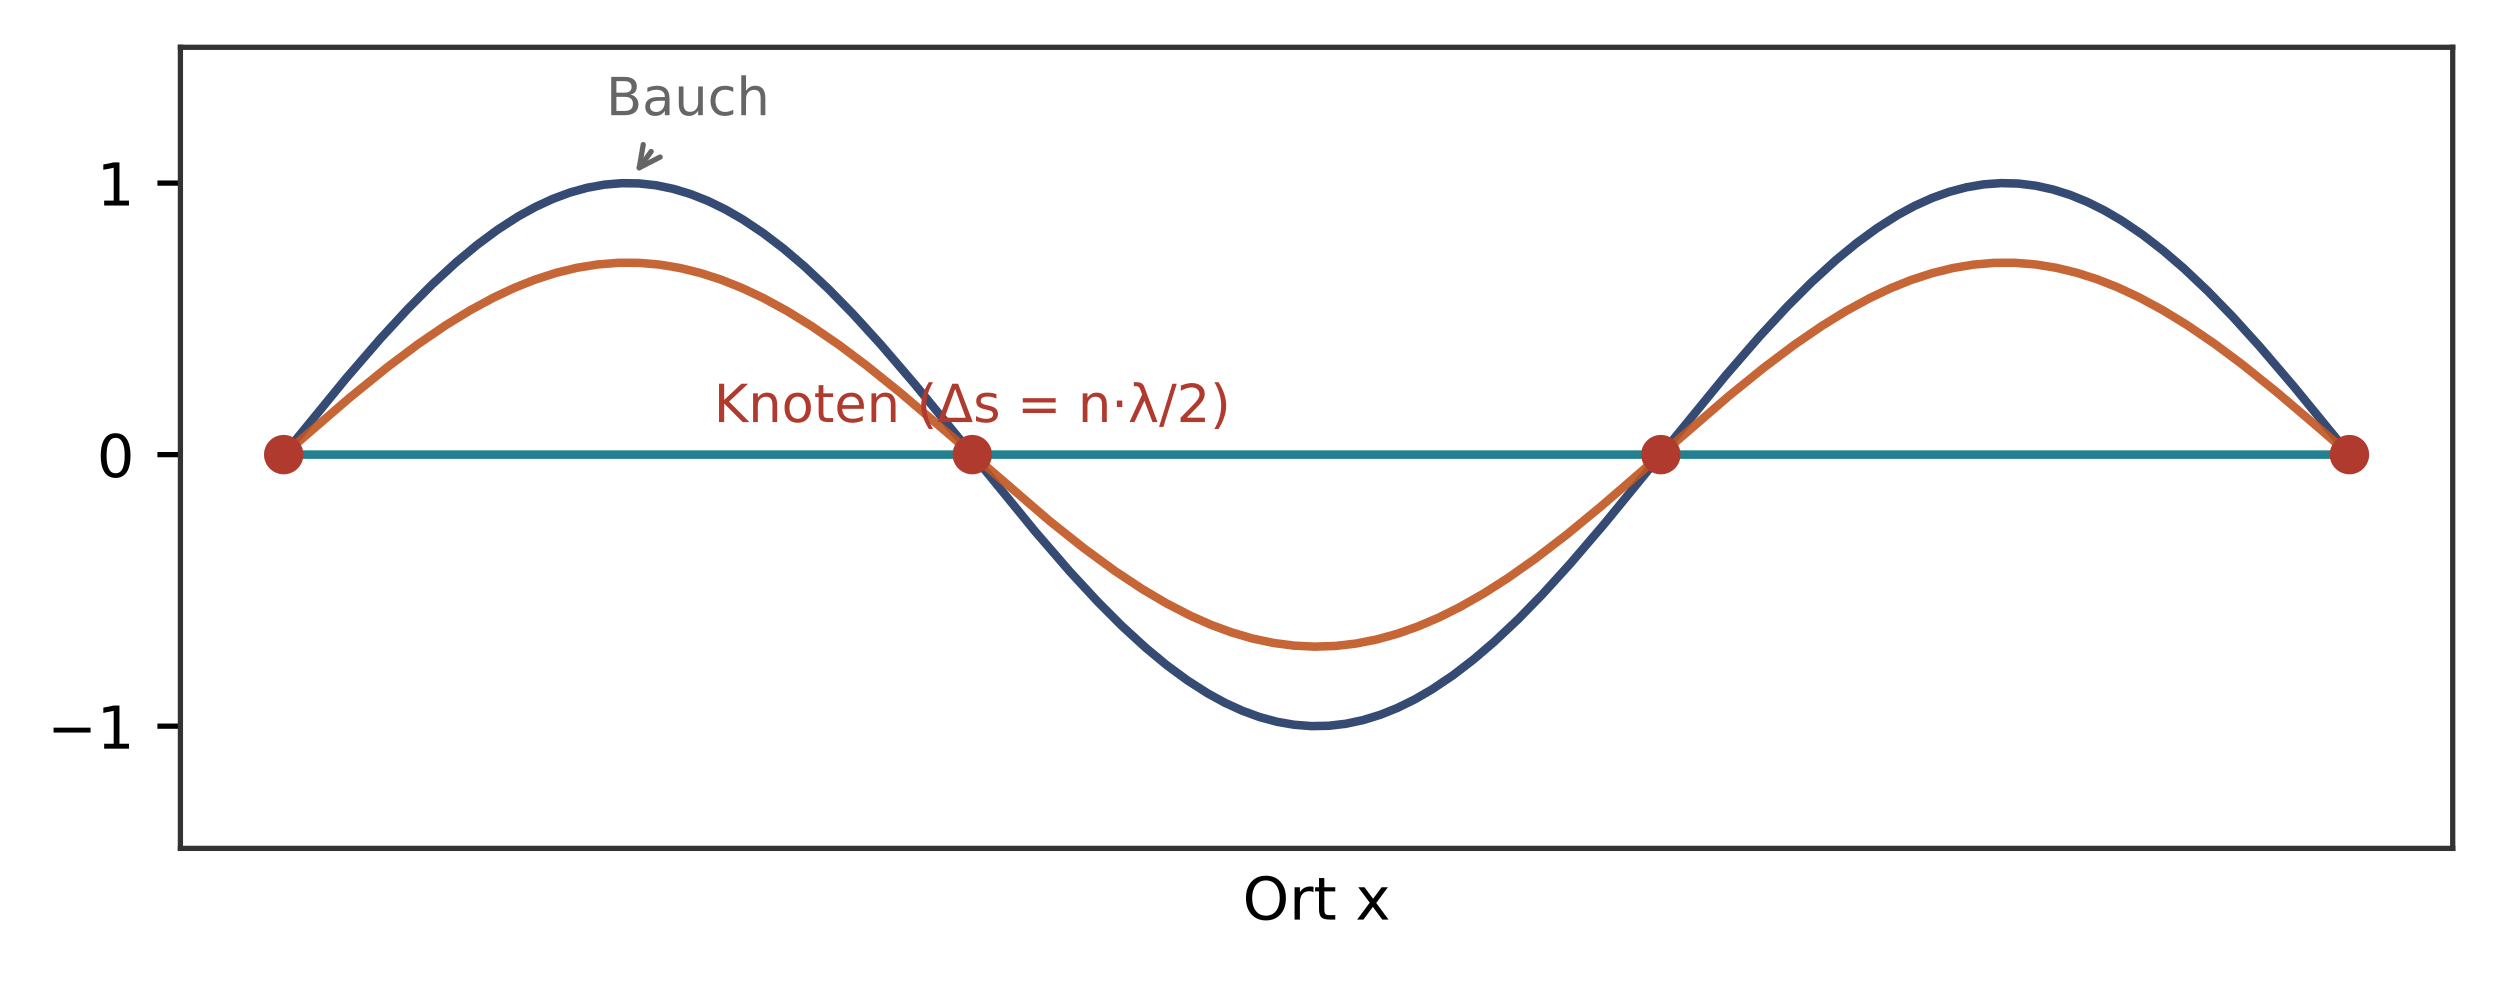
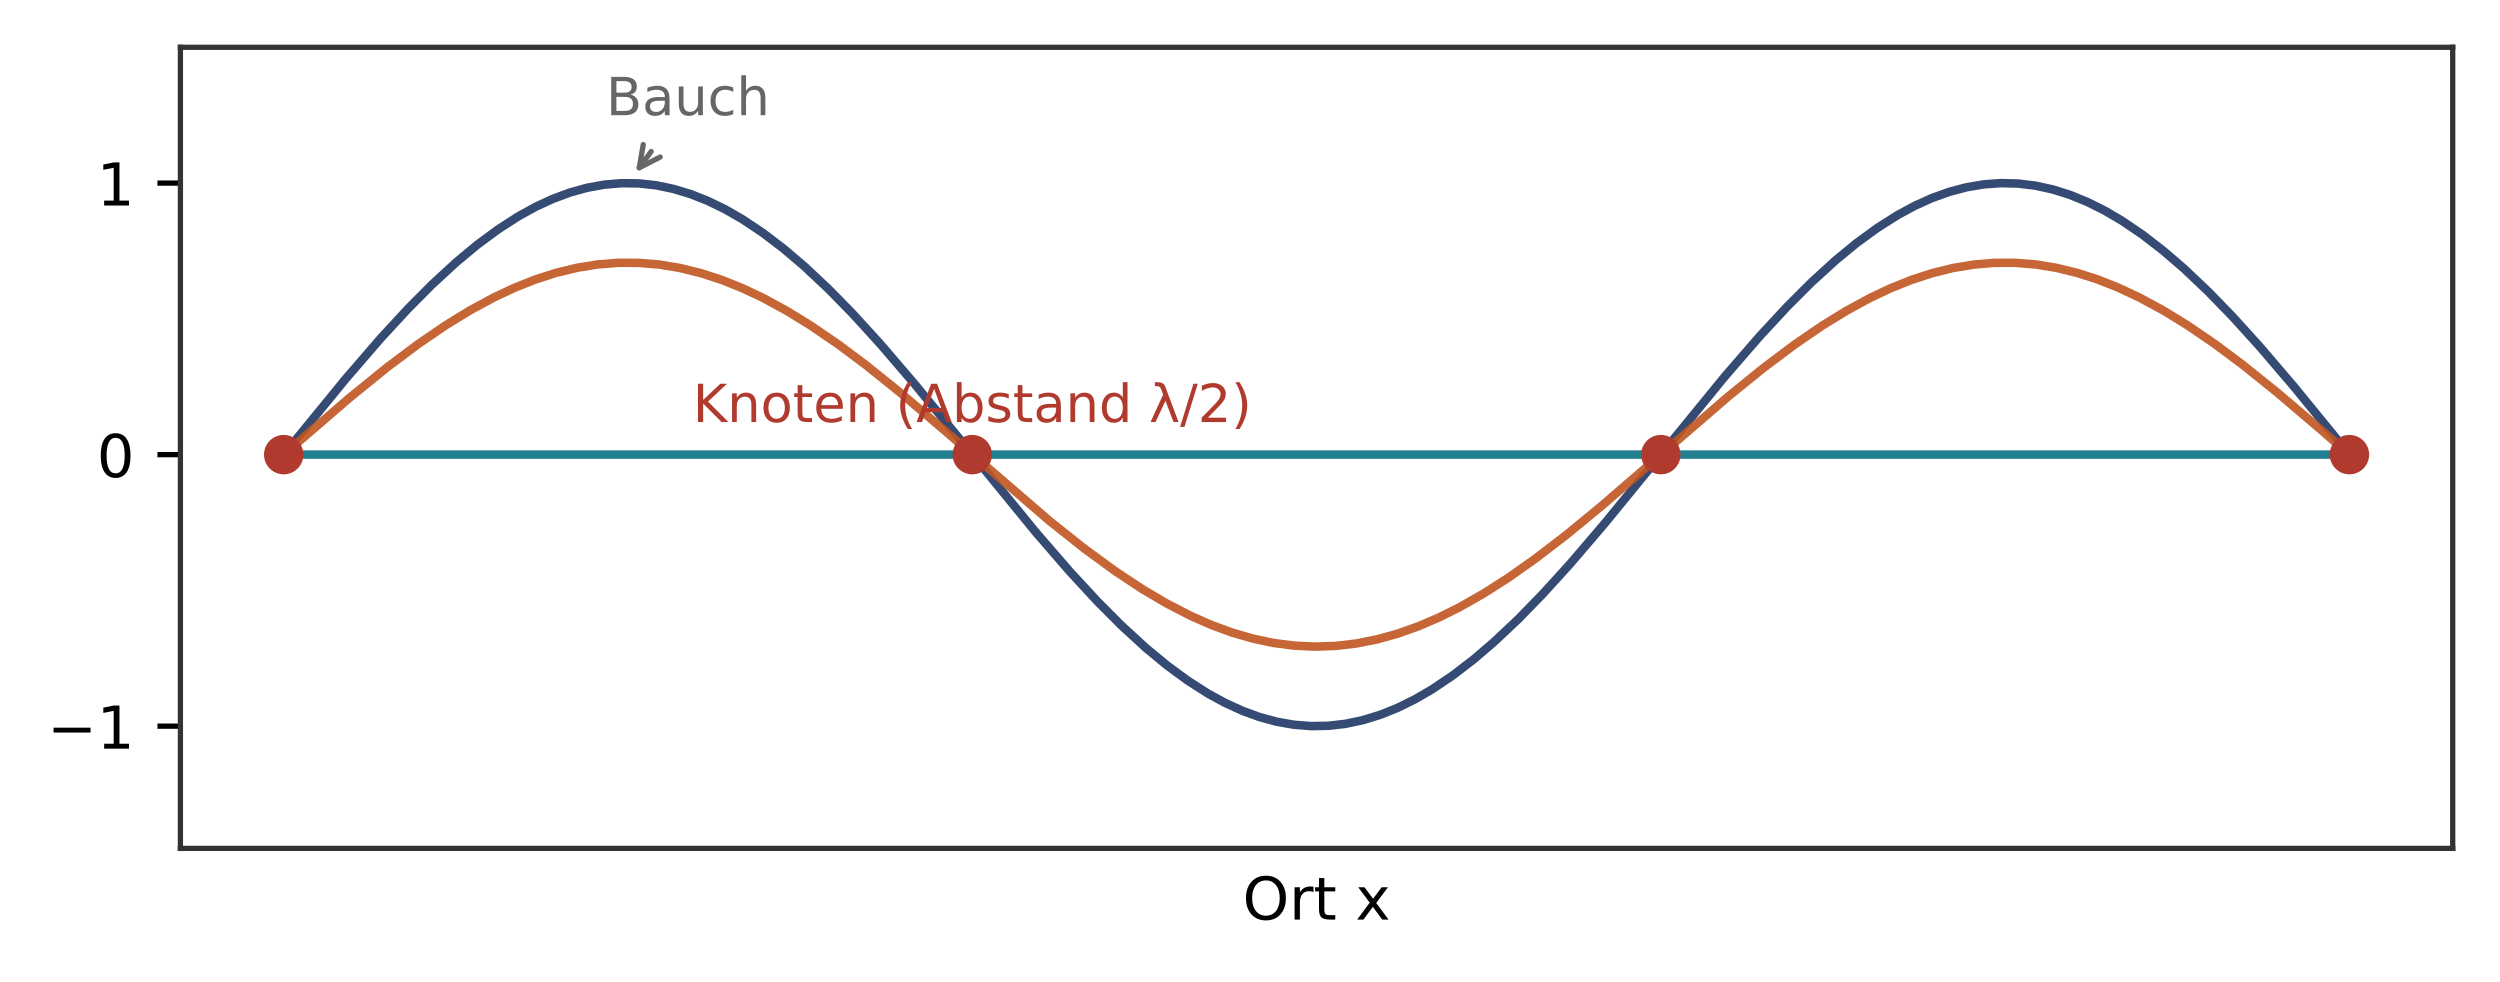
<svg xmlns="http://www.w3.org/2000/svg" xmlns:xlink="http://www.w3.org/1999/xlink" width="380.628pt" height="149.368pt" viewBox="0 0 380.628 149.368" version="1.1">
  <defs>
    <style type="text/css">*{stroke-linejoin: round; stroke-linecap: butt}</style>
  </defs>
  <g id="figure_1">
    <g id="patch_1">
      <path d="M -0 149.368  L 380.628 149.368  L 380.628 0  L -0 0  L -0 149.368  z " style="fill: none" />
    </g>
    <g id="axes_1">
      <g id="patch_2">
        <path d="M 27.468 129.168  L 373.428 129.168  L 373.428 7.2  L 27.468 7.2  L 27.468 129.168  z " style="fill: none" />
      </g>
      <g id="matplotlib.axis_1">
        <g id="text_1">
          <g transform="translate(189.198 140.0059) scale(0.09 -0.09)">
            <defs>
              <path id="DejaVuSans-32" d="M 2522 4238  Q 1834 4238 1429 3725  Q 1025 3213 1025 2328  Q 1025 1447 1429 934  Q 1834 422 2522 422  Q 3209 422 3611 934  Q 4013 1447 4013 2328  Q 4013 3213 3611 3725  Q 3209 4238 2522 4238  z M 2522 4750  Q 3503 4750 4090 4092  Q 4678 3434 4678 2328  Q 4678 1225 4090 567  Q 3503 -91 2522 -91  Q 1538 -91 948 565  Q 359 1222 359 2328  Q 359 3434 948 4092  Q 1538 4750 2522 4750  z " transform="scale(0.015625)" />
              <path id="DejaVuSans-55" d="M 2631 2963  Q 2534 3019 2420 3045  Q 2306 3072 2169 3072  Q 1681 3072 1420 2755  Q 1159 2438 1159 1844  L 1159 0  L 581 0  L 581 3500  L 1159 3500  L 1159 2956  Q 1341 3275 1631 3429  Q 1922 3584 2338 3584  Q 2397 3584 2469 3576  Q 2541 3569 2628 3553  L 2631 2963  z " transform="scale(0.015625)" />
              <path id="DejaVuSans-57" d="M 1172 4494  L 1172 3500  L 2356 3500  L 2356 3053  L 1172 3053  L 1172 1153  Q 1172 725 1289 603  Q 1406 481 1766 481  L 2356 481  L 2356 0  L 1766 0  Q 1100 0 847 248  Q 594 497 594 1153  L 594 3053  L 172 3053  L 172 3500  L 594 3500  L 594 4494  L 1172 4494  z " transform="scale(0.015625)" />
              <path id="DejaVuSans-3" transform="scale(0.015625)" />
              <path id="DejaVuSans-5b" d="M 3513 3500  L 2247 1797  L 3578 0  L 2900 0  L 1881 1375  L 863 0  L 184 0  L 1544 1831  L 300 3500  L 978 3500  L 1906 2253  L 2834 3500  L 3513 3500  z " transform="scale(0.015625)" />
            </defs>
            <use xlink:href="#DejaVuSans-32" />
            <use xlink:href="#DejaVuSans-55" transform="translate(78.71875 0)" />
            <use xlink:href="#DejaVuSans-57" transform="translate(119.8281 0)" />
            <use xlink:href="#DejaVuSans-3" transform="translate(159.0312 0)" />
            <use xlink:href="#DejaVuSans-5b" transform="translate(190.8125 0)" />
          </g>
        </g>
      </g>
      <g id="matplotlib.axis_2">
        <g id="ytick_1">
          <g id="line2d_1">
            <defs>
-               <path id="m90077b03bd" d="M 0 0  L -3.5 0  " style="stroke: #000000; stroke-width: 0.8" />
+               <path id="m03a5c177eb" d="M 0 0  L -3.5 0  " style="stroke: #000000; stroke-width: 0.8" />
            </defs>
            <g>
-               <use xlink:href="#m90077b03bd" x="27.468" y="110.563" style="stroke: #000000; stroke-width: 0.8" />
+               <use xlink:href="#m03a5c177eb" x="27.468" y="110.563" style="stroke: #000000; stroke-width: 0.8" />
            </g>
          </g>
          <g id="text_2">
            <g transform="translate(7.2 113.9817) scale(0.09 -0.09)">
              <defs>
                <path id="DejaVuSans-c9c" d="M 678 2272  L 4684 2272  L 4684 1741  L 678 1741  L 678 2272  z " transform="scale(0.015625)" />
                <path id="DejaVuSans-14" d="M 794 531  L 1825 531  L 1825 4091  L 703 3866  L 703 4441  L 1819 4666  L 2450 4666  L 2450 531  L 3481 531  L 3481 0  L 794 0  L 794 531  z " transform="scale(0.015625)" />
              </defs>
              <use xlink:href="#DejaVuSans-c9c" />
              <use xlink:href="#DejaVuSans-14" transform="translate(83.79688 0)" />
            </g>
          </g>
        </g>
        <g id="ytick_2">
          <g id="line2d_2">
            <g>
-               <use xlink:href="#m90077b03bd" x="27.468" y="69.218" style="stroke: #000000; stroke-width: 0.8" />
+               <use xlink:href="#m03a5c177eb" x="27.468" y="69.218" style="stroke: #000000; stroke-width: 0.8" />
            </g>
          </g>
          <g id="text_3">
            <g transform="translate(14.74172 72.63657) scale(0.09 -0.09)">
              <defs>
                <path id="DejaVuSans-13" d="M 2034 4250  Q 1547 4250 1301 3770  Q 1056 3291 1056 2328  Q 1056 1369 1301 889  Q 1547 409 2034 409  Q 2525 409 2770 889  Q 3016 1369 3016 2328  Q 3016 3291 2770 3770  Q 2525 4250 2034 4250  z M 2034 4750  Q 2819 4750 3233 4129  Q 3647 3509 3647 2328  Q 3647 1150 3233 529  Q 2819 -91 2034 -91  Q 1250 -91 836 529  Q 422 1150 422 2328  Q 422 3509 836 4129  Q 1250 4750 2034 4750  z " transform="scale(0.015625)" />
              </defs>
              <use xlink:href="#DejaVuSans-13" />
            </g>
          </g>
        </g>
        <g id="ytick_3">
          <g id="line2d_3">
            <g>
-               <use xlink:href="#m90077b03bd" x="27.468" y="27.873" style="stroke: #000000; stroke-width: 0.8" />
+               <use xlink:href="#m03a5c177eb" x="27.468" y="27.873" style="stroke: #000000; stroke-width: 0.8" />
            </g>
          </g>
          <g id="text_4">
            <g transform="translate(14.74172 31.29149) scale(0.09 -0.09)">
              <use xlink:href="#DejaVuSans-14" />
            </g>
          </g>
        </g>
      </g>
      <g id="line2d_4">
-         <path d="M 43.193 69.218  L 52.644 57.664  L 57.895 51.586  L 62.095 47.031  L 65.771 43.331  L 69.446 39.944  L 72.597 37.322  L 75.747 34.984  L 78.897 32.951  L 81.523 31.503  L 84.148 30.288  L 86.773 29.314  L 89.398 28.587  L 92.024 28.111  L 94.649 27.89  L 97.274 27.924  L 99.9 28.213  L 102.525 28.757  L 105.15 29.55  L 107.775 30.589  L 110.401 31.867  L 113.026 33.376  L 116.176 35.478  L 119.327 37.881  L 122.477 40.563  L 126.152 44.013  L 129.828 47.768  L 134.028 52.375  L 139.279 58.499  L 146.63 67.483  L 157.656 80.979  L 162.906 87.045  L 167.107 91.587  L 170.782 95.273  L 174.458 98.644  L 177.608 101.251  L 180.758 103.572  L 183.909 105.588  L 186.534 107.021  L 189.159 108.219  L 191.785 109.177  L 194.41 109.888  L 197.035 110.347  L 199.66 110.551  L 202.286 110.5  L 204.911 110.194  L 207.536 109.633  L 210.162 108.823  L 212.787 107.768  L 215.412 106.475  L 218.037 104.951  L 221.188 102.831  L 224.338 100.412  L 227.488 97.716  L 231.164 94.251  L 234.839 90.482  L 239.04 85.862  L 244.29 79.726  L 251.641 70.735  L 262.667 57.248  L 267.918 51.195  L 272.118 46.666  L 275.794 42.994  L 279.469 39.639  L 282.619 37.048  L 285.77 34.743  L 288.92 32.745  L 291.545 31.327  L 294.171 30.144  L 296.796 29.203  L 299.421 28.509  L 302.046 28.067  L 304.672 27.88  L 307.297 27.948  L 309.922 28.271  L 312.548 28.848  L 315.173 29.675  L 317.798 30.746  L 320.423 32.055  L 323.049 33.594  L 326.199 35.731  L 329.349 38.166  L 332.5 40.877  L 336.175 44.358  L 339.851 48.14  L 344.051 52.772  L 349.302 58.919  L 356.652 67.917  L 357.703 69.218  L 357.703 69.218  " clip-path="url(#p0604f99a32)" style="fill: none; stroke: #1f3864; stroke-opacity: 0.9; stroke-width: 1.3; stroke-linecap: square" />
+         <path d="M 43.193 69.218  L 52.644 57.664  L 57.895 51.586  L 62.095 47.031  L 65.771 43.331  L 69.446 39.944  L 72.597 37.322  L 75.747 34.984  L 78.897 32.951  L 81.523 31.503  L 84.148 30.288  L 86.773 29.314  L 89.398 28.587  L 92.024 28.111  L 94.649 27.89  L 97.274 27.924  L 99.9 28.213  L 102.525 28.757  L 105.15 29.55  L 107.775 30.589  L 110.401 31.867  L 113.026 33.376  L 116.176 35.478  L 119.327 37.881  L 122.477 40.563  L 126.152 44.013  L 129.828 47.768  L 134.028 52.375  L 139.279 58.499  L 146.63 67.483  L 157.656 80.979  L 162.906 87.045  L 167.107 91.587  L 170.782 95.273  L 174.458 98.644  L 177.608 101.251  L 180.758 103.572  L 183.909 105.588  L 186.534 107.021  L 189.159 108.219  L 191.785 109.177  L 194.41 109.888  L 197.035 110.347  L 199.66 110.551  L 202.286 110.5  L 204.911 110.194  L 207.536 109.633  L 210.162 108.823  L 212.787 107.768  L 215.412 106.475  L 218.037 104.951  L 221.188 102.831  L 224.338 100.412  L 227.488 97.716  L 231.164 94.251  L 234.839 90.482  L 239.04 85.862  L 244.29 79.726  L 251.641 70.735  L 262.667 57.248  L 267.918 51.195  L 272.118 46.666  L 275.794 42.994  L 279.469 39.639  L 282.619 37.048  L 285.77 34.743  L 288.92 32.745  L 291.545 31.327  L 294.171 30.144  L 296.796 29.203  L 299.421 28.509  L 302.046 28.067  L 304.672 27.88  L 307.297 27.948  L 309.922 28.271  L 312.548 28.848  L 315.173 29.675  L 317.798 30.746  L 320.423 32.055  L 323.049 33.594  L 326.199 35.731  L 329.349 38.166  L 332.5 40.877  L 336.175 44.358  L 339.851 48.14  L 344.051 52.772  L 349.302 58.919  L 356.652 67.917  L 357.703 69.218  L 357.703 69.218  " clip-path="url(#p4bf0e1fe10)" style="fill: none; stroke: #1f3864; stroke-opacity: 0.9; stroke-width: 1.3; stroke-linecap: square" />
      </g>
      <g id="line2d_5">
-         <path d="M 43.193 69.218  L 53.17 60.607  L 58.945 55.925  L 63.671 52.383  L 67.871 49.515  L 71.546 47.26  L 75.222 45.272  L 78.372 43.797  L 81.523 42.549  L 84.673 41.539  L 87.823 40.775  L 90.974 40.264  L 94.124 40.011  L 97.274 40.019  L 100.425 40.286  L 103.575 40.811  L 106.725 41.589  L 109.876 42.613  L 113.026 43.874  L 116.176 45.36  L 119.852 47.362  L 123.527 49.629  L 127.728 52.508  L 131.928 55.652  L 137.179 59.878  L 144.004 65.7  L 159.756 79.281  L 165.007 83.457  L 169.732 86.919  L 173.933 89.7  L 177.608 91.868  L 181.283 93.763  L 184.434 95.151  L 187.584 96.308  L 190.734 97.223  L 193.885 97.889  L 197.035 98.3  L 200.185 98.452  L 203.336 98.344  L 206.486 97.976  L 209.636 97.352  L 212.787 96.477  L 215.937 95.36  L 219.087 94.01  L 222.238 92.439  L 225.913 90.346  L 229.589 87.997  L 233.789 85.035  L 238.515 81.407  L 243.765 77.092  L 251.641 70.291  L 263.192 60.315  L 268.443 56.061  L 273.168 52.508  L 277.369 49.629  L 281.044 47.362  L 284.72 45.36  L 287.87 43.874  L 291.02 42.613  L 294.171 41.589  L 297.321 40.811  L 300.471 40.286  L 303.622 40.019  L 306.772 40.011  L 309.922 40.264  L 313.073 40.775  L 316.223 41.539  L 319.373 42.549  L 322.524 43.797  L 325.674 45.272  L 329.349 47.26  L 333.025 49.515  L 337.225 52.383  L 341.426 55.517  L 346.676 59.733  L 353.502 65.547  L 357.703 69.218  L 357.703 69.218  " clip-path="url(#p0604f99a32)" style="fill: none; stroke: #c05621; stroke-opacity: 0.9; stroke-width: 1.3; stroke-linecap: square" />
+         <path d="M 43.193 69.218  L 53.17 60.607  L 58.945 55.925  L 63.671 52.383  L 67.871 49.515  L 71.546 47.26  L 75.222 45.272  L 78.372 43.797  L 81.523 42.549  L 84.673 41.539  L 87.823 40.775  L 90.974 40.264  L 94.124 40.011  L 97.274 40.019  L 100.425 40.286  L 103.575 40.811  L 106.725 41.589  L 109.876 42.613  L 113.026 43.874  L 116.176 45.36  L 119.852 47.362  L 123.527 49.629  L 127.728 52.508  L 131.928 55.652  L 137.179 59.878  L 144.004 65.7  L 159.756 79.281  L 165.007 83.457  L 169.732 86.919  L 173.933 89.7  L 177.608 91.868  L 181.283 93.763  L 184.434 95.151  L 187.584 96.308  L 190.734 97.223  L 193.885 97.889  L 197.035 98.3  L 200.185 98.452  L 203.336 98.344  L 206.486 97.976  L 209.636 97.352  L 212.787 96.477  L 215.937 95.36  L 219.087 94.01  L 222.238 92.439  L 225.913 90.346  L 229.589 87.997  L 233.789 85.035  L 238.515 81.407  L 243.765 77.092  L 251.641 70.291  L 263.192 60.315  L 268.443 56.061  L 273.168 52.508  L 277.369 49.629  L 281.044 47.362  L 284.72 45.36  L 287.87 43.874  L 291.02 42.613  L 294.171 41.589  L 297.321 40.811  L 300.471 40.286  L 303.622 40.019  L 306.772 40.011  L 309.922 40.264  L 313.073 40.775  L 316.223 41.539  L 319.373 42.549  L 322.524 43.797  L 325.674 45.272  L 329.349 47.26  L 333.025 49.515  L 337.225 52.383  L 341.426 55.517  L 346.676 59.733  L 353.502 65.547  L 357.703 69.218  L 357.703 69.218  " clip-path="url(#p4bf0e1fe10)" style="fill: none; stroke: #c05621; stroke-opacity: 0.9; stroke-width: 1.3; stroke-linecap: square" />
      </g>
      <g id="line2d_6">
-         <path d="M 43.193 69.218  L 357.703 69.218  L 357.703 69.218  " clip-path="url(#p0604f99a32)" style="fill: none; stroke: #0b7285; stroke-opacity: 0.9; stroke-width: 1.3; stroke-linecap: square" />
+         <path d="M 43.193 69.218  L 357.703 69.218  L 357.703 69.218  " clip-path="url(#p4bf0e1fe10)" style="fill: none; stroke: #0b7285; stroke-opacity: 0.9; stroke-width: 1.3; stroke-linecap: square" />
      </g>
      <g id="line2d_7">
        <defs>
-           <path id="mcc6ec985ac" d="M 0 2.5  C 0.663 2.5 1.299 2.237 1.768 1.768  C 2.237 1.299 2.5 0.663 2.5 0  C 2.5 -0.663 2.237 -1.299 1.768 -1.768  C 1.299 -2.237 0.663 -2.5 0 -2.5  C -0.663 -2.5 -1.299 -2.237 -1.768 -1.768  C -2.237 -1.299 -2.5 -0.663 -2.5 0  C -2.5 0.663 -2.237 1.299 -1.768 1.768  C -1.299 2.237 -0.663 2.5 0 2.5  z " style="stroke: #b03a2e" />
+           <path id="m04b1fd97f7" d="M 0 2.5  C 0.663 2.5 1.299 2.237 1.768 1.768  C 2.237 1.299 2.5 0.663 2.5 0  C 2.5 -0.663 2.237 -1.299 1.768 -1.768  C 1.299 -2.237 0.663 -2.5 0 -2.5  C -0.663 -2.5 -1.299 -2.237 -1.768 -1.768  C -2.237 -1.299 -2.5 -0.663 -2.5 0  C -2.5 0.663 -2.237 1.299 -1.768 1.768  C -1.299 2.237 -0.663 2.5 0 2.5  z " style="stroke: #b03a2e" />
        </defs>
-         <g clip-path="url(#p0604f99a32)">
-           <use xlink:href="#mcc6ec985ac" x="43.193" y="69.218" style="fill: #b03a2e; stroke: #b03a2e" />
-           <use xlink:href="#mcc6ec985ac" x="148.03" y="69.218" style="fill: #b03a2e; stroke: #b03a2e" />
-           <use xlink:href="#mcc6ec985ac" x="252.866" y="69.218" style="fill: #b03a2e; stroke: #b03a2e" />
-           <use xlink:href="#mcc6ec985ac" x="357.703" y="69.218" style="fill: #b03a2e; stroke: #b03a2e" />
+         <g clip-path="url(#p4bf0e1fe10)">
+           <use xlink:href="#m04b1fd97f7" x="43.193" y="69.218" style="fill: #b03a2e; stroke: #b03a2e" />
+           <use xlink:href="#m04b1fd97f7" x="148.03" y="69.218" style="fill: #b03a2e; stroke: #b03a2e" />
+           <use xlink:href="#m04b1fd97f7" x="252.866" y="69.218" style="fill: #b03a2e; stroke: #b03a2e" />
+           <use xlink:href="#m04b1fd97f7" x="357.703" y="69.218" style="fill: #b03a2e; stroke: #b03a2e" />
        </g>
      </g>
      <g id="patch_3">
        <path d="M 27.468 129.168  L 27.468 7.2  " style="fill: none; stroke: #333333; stroke-width: 0.8; stroke-linejoin: miter; stroke-linecap: square" />
      </g>
      <g id="patch_4">
        <path d="M 373.428 129.168  L 373.428 7.2  " style="fill: none; stroke: #333333; stroke-width: 0.8; stroke-linejoin: miter; stroke-linecap: square" />
      </g>
      <g id="patch_5">
        <path d="M 27.468 129.168  L 373.428 129.168  " style="fill: none; stroke: #333333; stroke-width: 0.8; stroke-linejoin: miter; stroke-linecap: square" />
      </g>
      <g id="patch_6">
        <path d="M 27.468 7.2  L 373.428 7.2  " style="fill: none; stroke: #333333; stroke-width: 0.8; stroke-linejoin: miter; stroke-linecap: square" />
      </g>
      <g id="text_5">
-         <g style="fill: #b03a2e" transform="translate(108.6867 64.25622) scale(0.08 -0.08)">
+         <g style="fill: #b03a2e" transform="translate(105.4829 64.25622) scale(0.08 -0.08)">
          <defs>
            <path id="DejaVuSans-2e" d="M 628 4666  L 1259 4666  L 1259 2694  L 3353 4666  L 4166 4666  L 1850 2491  L 4331 0  L 3500 0  L 1259 2247  L 1259 0  L 628 0  L 628 4666  z " transform="scale(0.015625)" />
            <path id="DejaVuSans-51" d="M 3513 2113  L 3513 0  L 2938 0  L 2938 2094  Q 2938 2591 2744 2837  Q 2550 3084 2163 3084  Q 1697 3084 1428 2787  Q 1159 2491 1159 1978  L 1159 0  L 581 0  L 581 3500  L 1159 3500  L 1159 2956  Q 1366 3272 1645 3428  Q 1925 3584 2291 3584  Q 2894 3584 3203 3211  Q 3513 2838 3513 2113  z " transform="scale(0.015625)" />
            <path id="DejaVuSans-52" d="M 1959 3097  Q 1497 3097 1228 2736  Q 959 2375 959 1747  Q 959 1119 1226 758  Q 1494 397 1959 397  Q 2419 397 2687 759  Q 2956 1122 2956 1747  Q 2956 2369 2687 2733  Q 2419 3097 1959 3097  z M 1959 3584  Q 2709 3584 3137 3096  Q 3566 2609 3566 1747  Q 3566 888 3137 398  Q 2709 -91 1959 -91  Q 1206 -91 779 398  Q 353 888 353 1747  Q 353 2609 779 3096  Q 1206 3584 1959 3584  z " transform="scale(0.015625)" />
            <path id="DejaVuSans-48" d="M 3597 1894  L 3597 1613  L 953 1613  Q 991 1019 1311 708  Q 1631 397 2203 397  Q 2534 397 2845 478  Q 3156 559 3463 722  L 3463 178  Q 3153 47 2828 -22  Q 2503 -91 2169 -91  Q 1331 -91 842 396  Q 353 884 353 1716  Q 353 2575 817 3079  Q 1281 3584 2069 3584  Q 2775 3584 3186 3129  Q 3597 2675 3597 1894  z M 3022 2063  Q 3016 2534 2758 2815  Q 2500 3097 2075 3097  Q 1594 3097 1305 2825  Q 1016 2553 972 2059  L 3022 2063  z " transform="scale(0.015625)" />
            <path id="DejaVuSans-b" d="M 1984 4856  Q 1566 4138 1362 3434  Q 1159 2731 1159 2009  Q 1159 1288 1364 580  Q 1569 -128 1984 -844  L 1484 -844  Q 1016 -109 783 600  Q 550 1309 550 2009  Q 550 2706 781 3412  Q 1013 4119 1484 4856  L 1984 4856  z " transform="scale(0.015625)" />
-             <path id="DejaVuSans-329" d="M 2188 4044  L 906 525  L 3472 525  L 2188 4044  z M 50 0  L 1831 4666  L 2547 4666  L 4325 0  L 50 0  z " transform="scale(0.015625)" />
+             <path id="DejaVuSans-24" d="M 2188 4044  L 1331 1722  L 3047 1722  L 2188 4044  z M 1831 4666  L 2547 4666  L 4325 0  L 3669 0  L 3244 1197  L 1141 1197  L 716 0  L 50 0  L 1831 4666  z " transform="scale(0.015625)" />
+             <path id="DejaVuSans-45" d="M 3116 1747  Q 3116 2381 2855 2742  Q 2594 3103 2138 3103  Q 1681 3103 1420 2742  Q 1159 2381 1159 1747  Q 1159 1113 1420 752  Q 1681 391 2138 391  Q 2594 391 2855 752  Q 3116 1113 3116 1747  z M 1159 2969  Q 1341 3281 1617 3432  Q 1894 3584 2278 3584  Q 2916 3584 3314 3078  Q 3713 2572 3713 1747  Q 3713 922 3314 415  Q 2916 -91 2278 -91  Q 1894 -91 1617 61  Q 1341 213 1159 525  L 1159 0  L 581 0  L 581 4863  L 1159 4863  L 1159 2969  z " transform="scale(0.015625)" />
            <path id="DejaVuSans-56" d="M 2834 3397  L 2834 2853  Q 2591 2978 2328 3040  Q 2066 3103 1784 3103  Q 1356 3103 1142 2972  Q 928 2841 928 2578  Q 928 2378 1081 2264  Q 1234 2150 1697 2047  L 1894 2003  Q 2506 1872 2764 1633  Q 3022 1394 3022 966  Q 3022 478 2636 193  Q 2250 -91 1575 -91  Q 1294 -91 989 -36  Q 684 19 347 128  L 347 722  Q 666 556 975 473  Q 1284 391 1588 391  Q 1994 391 2212 530  Q 2431 669 2431 922  Q 2431 1156 2273 1281  Q 2116 1406 1581 1522  L 1381 1569  Q 847 1681 609 1914  Q 372 2147 372 2553  Q 372 3047 722 3315  Q 1072 3584 1716 3584  Q 2034 3584 2315 3537  Q 2597 3491 2834 3397  z " transform="scale(0.015625)" />
-             <path id="DejaVuSans-20" d="M 678 2906  L 4684 2906  L 4684 2381  L 678 2381  L 678 2906  z M 678 1631  L 4684 1631  L 4684 1100  L 678 1100  L 678 1631  z " transform="scale(0.015625)" />
-             <path id="DejaVuSans-79" d="M 684 2619  L 1344 2619  L 1344 1825  L 684 1825  L 684 2619  z " transform="scale(0.015625)" />
+             <path id="DejaVuSans-44" d="M 2194 1759  Q 1497 1759 1228 1600  Q 959 1441 959 1056  Q 959 750 1161 570  Q 1363 391 1709 391  Q 2188 391 2477 730  Q 2766 1069 2766 1631  L 2766 1759  L 2194 1759  z M 3341 1997  L 3341 0  L 2766 0  L 2766 531  Q 2569 213 2275 61  Q 1981 -91 1556 -91  Q 1019 -91 701 211  Q 384 513 384 1019  Q 384 1609 779 1909  Q 1175 2209 1959 2209  L 2766 2209  L 2766 2266  Q 2766 2663 2505 2880  Q 2244 3097 1772 3097  Q 1472 3097 1187 3025  Q 903 2953 641 2809  L 641 3341  Q 956 3463 1253 3523  Q 1550 3584 1831 3584  Q 2591 3584 2966 3190  Q 3341 2797 3341 1997  z " transform="scale(0.015625)" />
+             <path id="DejaVuSans-47" d="M 2906 2969  L 2906 4863  L 3481 4863  L 3481 0  L 2906 0  L 2906 525  Q 2725 213 2448 61  Q 2172 -91 1784 -91  Q 1150 -91 751 415  Q 353 922 353 1747  Q 353 2572 751 3078  Q 1150 3584 1784 3584  Q 2172 3584 2448 3432  Q 2725 3281 2906 2969  z M 947 1747  Q 947 1113 1208 752  Q 1469 391 1925 391  Q 2381 391 2643 752  Q 2906 1113 2906 1747  Q 2906 2381 2643 2742  Q 2381 3103 1925 3103  Q 1469 3103 1208 2742  Q 947 2381 947 1747  z " transform="scale(0.015625)" />
            <path id="DejaVuSans-34f" d="M 1981 4316  L 3597 0  L 2988 0  L 2006 2588  L 800 0  L 191 0  L 1725 3356  L 1494 3975  Q 1347 4369 1013 4369  L 713 4369  L 713 4863  L 1078 4856  Q 1784 4847 1981 4316  z " transform="scale(0.015625)" />
            <path id="DejaVuSans-12" d="M 1625 4666  L 2156 4666  L 531 -594  L 0 -594  L 1625 4666  z " transform="scale(0.015625)" />
            <path id="DejaVuSans-15" d="M 1228 531  L 3431 531  L 3431 0  L 469 0  L 469 531  Q 828 903 1448 1529  Q 2069 2156 2228 2338  Q 2531 2678 2651 2914  Q 2772 3150 2772 3378  Q 2772 3750 2511 3984  Q 2250 4219 1831 4219  Q 1534 4219 1204 4116  Q 875 4013 500 3803  L 500 4441  Q 881 4594 1212 4672  Q 1544 4750 1819 4750  Q 2544 4750 2975 4387  Q 3406 4025 3406 3419  Q 3406 3131 3298 2873  Q 3191 2616 2906 2266  Q 2828 2175 2409 1742  Q 1991 1309 1228 531  z " transform="scale(0.015625)" />
            <path id="DejaVuSans-c" d="M 513 4856  L 1013 4856  Q 1481 4119 1714 3412  Q 1947 2706 1947 2009  Q 1947 1309 1714 600  Q 1481 -109 1013 -844  L 513 -844  Q 928 -128 1133 580  Q 1338 1288 1338 2009  Q 1338 2731 1133 3434  Q 928 4138 513 4856  z " transform="scale(0.015625)" />
          </defs>
          <use xlink:href="#DejaVuSans-2e" />
          <use xlink:href="#DejaVuSans-51" transform="translate(65.57812 0)" />
          <use xlink:href="#DejaVuSans-52" transform="translate(128.9531 0)" />
          <use xlink:href="#DejaVuSans-57" transform="translate(190.1406 0)" />
          <use xlink:href="#DejaVuSans-48" transform="translate(229.3438 0)" />
          <use xlink:href="#DejaVuSans-51" transform="translate(290.875 0)" />
          <use xlink:href="#DejaVuSans-3" transform="translate(354.25 0)" />
          <use xlink:href="#DejaVuSans-b" transform="translate(386.0312 0)" />
-           <use xlink:href="#DejaVuSans-329" transform="translate(425.0469 0)" />
-           <use xlink:href="#DejaVuSans-56" transform="translate(493.4531 0)" />
-           <use xlink:href="#DejaVuSans-3" transform="translate(545.5469 0)" />
-           <use xlink:href="#DejaVuSans-20" transform="translate(577.3281 0)" />
-           <use xlink:href="#DejaVuSans-3" transform="translate(661.125 0)" />
-           <use xlink:href="#DejaVuSans-51" transform="translate(692.9062 0)" />
-           <use xlink:href="#DejaVuSans-79" transform="translate(756.2812 0)" />
-           <use xlink:href="#DejaVuSans-34f" transform="translate(788.0625 0)" />
-           <use xlink:href="#DejaVuSans-12" transform="translate(847.25 0)" />
-           <use xlink:href="#DejaVuSans-15" transform="translate(880.9375 0)" />
-           <use xlink:href="#DejaVuSans-c" transform="translate(944.5625 0)" />
+           <use xlink:href="#DejaVuSans-24" transform="translate(425.0469 0)" />
+           <use xlink:href="#DejaVuSans-45" transform="translate(493.4531 0)" />
+           <use xlink:href="#DejaVuSans-56" transform="translate(556.9375 0)" />
+           <use xlink:href="#DejaVuSans-57" transform="translate(609.0312 0)" />
+           <use xlink:href="#DejaVuSans-44" transform="translate(648.2344 0)" />
+           <use xlink:href="#DejaVuSans-51" transform="translate(709.5156 0)" />
+           <use xlink:href="#DejaVuSans-47" transform="translate(772.8906 0)" />
+           <use xlink:href="#DejaVuSans-3" transform="translate(836.375 0)" />
+           <use xlink:href="#DejaVuSans-34f" transform="translate(868.1562 0)" />
+           <use xlink:href="#DejaVuSans-12" transform="translate(927.3438 0)" />
+           <use xlink:href="#DejaVuSans-15" transform="translate(961.0312 0)" />
+           <use xlink:href="#DejaVuSans-c" transform="translate(1024.656 0)" />
        </g>
      </g>
      <g id="patch_7">
        <path d="M 99.143 23.07  Q 97.97 24.665 97.326 25.541  " style="fill: none; stroke: #666666; stroke-width: 0.8; stroke-linecap: round" />
        <path d="M 100.511 23.91  L 97.326 25.541  L 97.933 22.015  " style="fill: none; stroke: #666666; stroke-width: 0.8; stroke-linecap: round" />
      </g>
      <g id="text_6">
        <g style="fill: #666666" transform="translate(92.27456 17.53627) scale(0.08 -0.08)">
          <defs>
            <path id="DejaVuSans-25" d="M 1259 2228  L 1259 519  L 2272 519  Q 2781 519 3026 730  Q 3272 941 3272 1375  Q 3272 1813 3026 2020  Q 2781 2228 2272 2228  L 1259 2228  z M 1259 4147  L 1259 2741  L 2194 2741  Q 2656 2741 2882 2914  Q 3109 3088 3109 3444  Q 3109 3797 2882 3972  Q 2656 4147 2194 4147  L 1259 4147  z M 628 4666  L 2241 4666  Q 2963 4666 3353 4366  Q 3744 4066 3744 3513  Q 3744 3084 3544 2831  Q 3344 2578 2956 2516  Q 3422 2416 3680 2098  Q 3938 1781 3938 1306  Q 3938 681 3513 340  Q 3088 0 2303 0  L 628 0  L 628 4666  z " transform="scale(0.015625)" />
-             <path id="DejaVuSans-44" d="M 2194 1759  Q 1497 1759 1228 1600  Q 959 1441 959 1056  Q 959 750 1161 570  Q 1363 391 1709 391  Q 2188 391 2477 730  Q 2766 1069 2766 1631  L 2766 1759  L 2194 1759  z M 3341 1997  L 3341 0  L 2766 0  L 2766 531  Q 2569 213 2275 61  Q 1981 -91 1556 -91  Q 1019 -91 701 211  Q 384 513 384 1019  Q 384 1609 779 1909  Q 1175 2209 1959 2209  L 2766 2209  L 2766 2266  Q 2766 2663 2505 2880  Q 2244 3097 1772 3097  Q 1472 3097 1187 3025  Q 903 2953 641 2809  L 641 3341  Q 956 3463 1253 3523  Q 1550 3584 1831 3584  Q 2591 3584 2966 3190  Q 3341 2797 3341 1997  z " transform="scale(0.015625)" />
            <path id="DejaVuSans-58" d="M 544 1381  L 544 3500  L 1119 3500  L 1119 1403  Q 1119 906 1312 657  Q 1506 409 1894 409  Q 2359 409 2629 706  Q 2900 1003 2900 1516  L 2900 3500  L 3475 3500  L 3475 0  L 2900 0  L 2900 538  Q 2691 219 2414 64  Q 2138 -91 1772 -91  Q 1169 -91 856 284  Q 544 659 544 1381  z M 1991 3584  L 1991 3584  z " transform="scale(0.015625)" />
            <path id="DejaVuSans-46" d="M 3122 3366  L 3122 2828  Q 2878 2963 2633 3030  Q 2388 3097 2138 3097  Q 1578 3097 1268 2742  Q 959 2388 959 1747  Q 959 1106 1268 751  Q 1578 397 2138 397  Q 2388 397 2633 464  Q 2878 531 3122 666  L 3122 134  Q 2881 22 2623 -34  Q 2366 -91 2075 -91  Q 1284 -91 818 406  Q 353 903 353 1747  Q 353 2603 823 3093  Q 1294 3584 2113 3584  Q 2378 3584 2631 3529  Q 2884 3475 3122 3366  z " transform="scale(0.015625)" />
            <path id="DejaVuSans-4b" d="M 3513 2113  L 3513 0  L 2938 0  L 2938 2094  Q 2938 2591 2744 2837  Q 2550 3084 2163 3084  Q 1697 3084 1428 2787  Q 1159 2491 1159 1978  L 1159 0  L 581 0  L 581 4863  L 1159 4863  L 1159 2956  Q 1366 3272 1645 3428  Q 1925 3584 2291 3584  Q 2894 3584 3203 3211  Q 3513 2838 3513 2113  z " transform="scale(0.015625)" />
          </defs>
          <use xlink:href="#DejaVuSans-25" />
          <use xlink:href="#DejaVuSans-44" transform="translate(68.60938 0)" />
          <use xlink:href="#DejaVuSans-58" transform="translate(129.8906 0)" />
          <use xlink:href="#DejaVuSans-46" transform="translate(193.2656 0)" />
          <use xlink:href="#DejaVuSans-4b" transform="translate(248.25 0)" />
        </g>
      </g>
    </g>
  </g>
  <defs>
-     <clipPath id="p0604f99a32">
+     <clipPath id="p4bf0e1fe10">
      <rect x="27.468" y="7.2" width="345.96" height="121.968" />
    </clipPath>
  </defs>
</svg>
